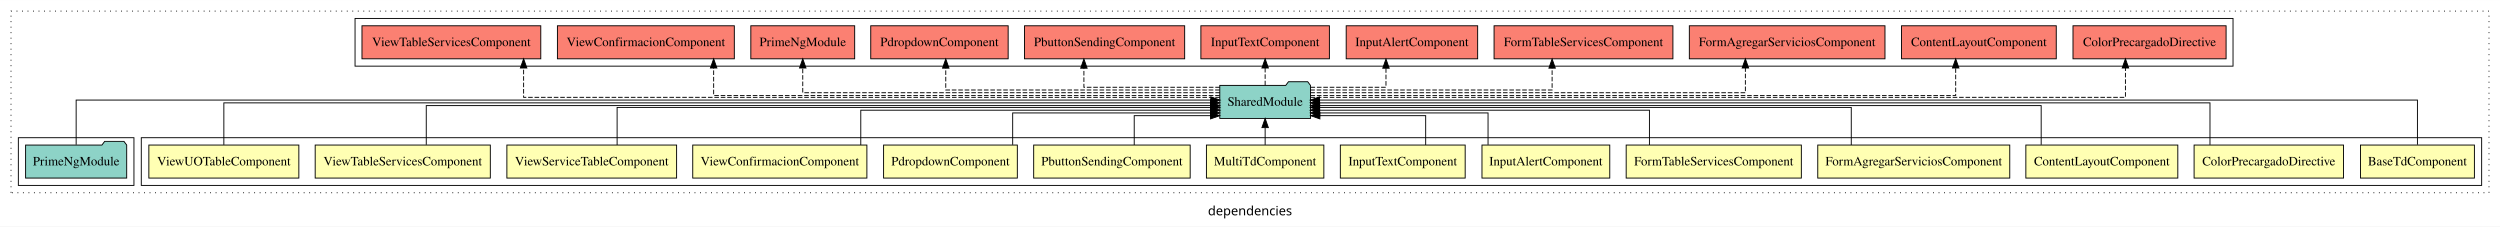
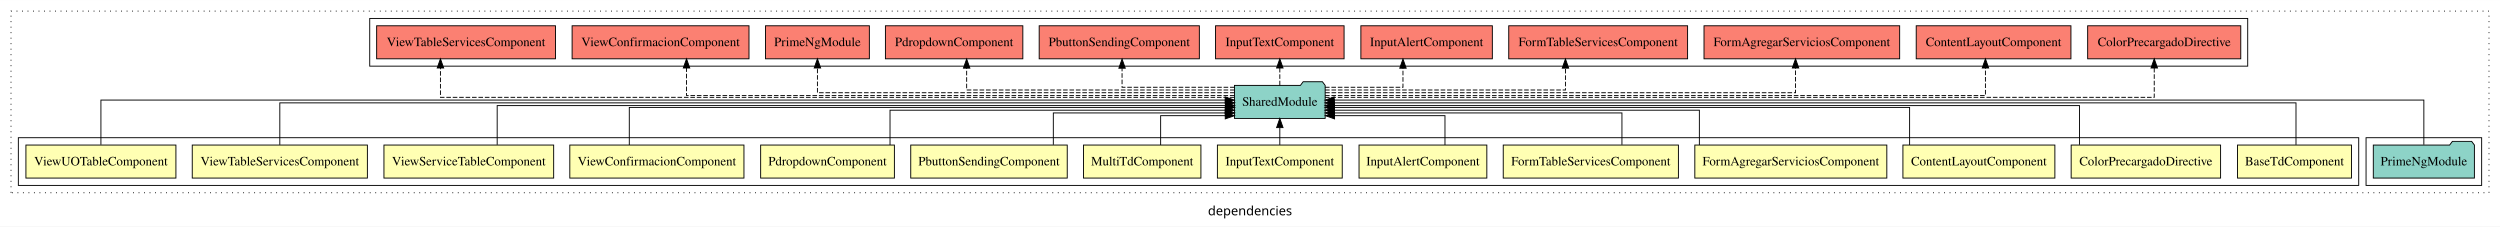
<svg xmlns="http://www.w3.org/2000/svg" width="2725pt" height="247pt" viewBox="0.00 0.00 2725.00 246.80">
  <g id="graph0" class="graph" transform="scale(1 1) rotate(0) translate(4 242.8)">
    <polygon fill="white" stroke="transparent" points="-4,4 -4,-242.8 2721,-242.8 2721,4 -4,4" />
    <text text-anchor="middle" x="1358.5" y="-8.2" font-family="sans-serif" font-size="14.00">dependencies</text>
    <g id="clust1" class="cluster">
      <polygon fill="none" stroke="black" stroke-dasharray="1,5" points="8,-32.8 8,-230.8 2709,-230.8 2709,-32.8 8,-32.8" />
    </g>
+     <g id="clust18" class="cluster">
+       <polygon fill="none" stroke="black" points="399,-170.8 399,-222.8 2446,-222.8 2446,-170.8 399,-170.8" />
+     </g>
+     <g id="clust17" class="cluster">
+       <polygon fill="none" stroke="black" points="2575,-40.8 2575,-92.8 2701,-92.8 2701,-40.8 2575,-40.8" />
+     </g>
    <g id="clust2" class="cluster">
-       <polygon fill="none" stroke="black" points="150,-40.8 150,-92.8 2701,-92.8 2701,-40.8 150,-40.8" />
-     </g>
-     <g id="clust17" class="cluster">
-       <polygon fill="none" stroke="black" points="16,-40.8 16,-92.8 142,-92.8 142,-40.8 16,-40.8" />
-     </g>
-     <g id="clust18" class="cluster">
-       <polygon fill="none" stroke="black" points="383,-170.8 383,-222.8 2430,-222.8 2430,-170.8 383,-170.8" />
+       <polygon fill="none" stroke="black" points="16,-40.8 16,-92.8 2567,-92.8 2567,-40.8 16,-40.8" />
    </g>
    <g id="node1" class="node">
-       <polygon fill="#ffffb3" stroke="black" points="2693.1,-84.8 2568.9,-84.8 2568.9,-48.8 2693.1,-48.8 2693.1,-84.8" />
-       <text text-anchor="middle" x="2631" y="-62.6" font-family="Times,serif" font-size="14.00">BaseTdComponent</text>
+       <polygon fill="#ffffb3" stroke="black" points="2559.1,-84.8 2434.9,-84.8 2434.9,-48.8 2559.1,-48.8 2559.1,-84.8" />
+       <text text-anchor="middle" x="2497" y="-62.6" font-family="Times,serif" font-size="14.00">BaseTdComponent</text>
    </g>
    <g id="node15" class="node">
-       <polygon fill="#8dd3c7" stroke="black" points="1424.43,-149.8 1421.43,-153.8 1400.43,-153.8 1397.43,-149.8 1325.57,-149.8 1325.57,-113.8 1424.43,-113.8 1424.43,-149.8" />
-       <text text-anchor="middle" x="1375" y="-127.6" font-family="Times,serif" font-size="14.00">SharedModule</text>
+       <polygon fill="#8dd3c7" stroke="black" points="1440.43,-149.8 1437.43,-153.8 1416.43,-153.8 1413.43,-149.8 1341.57,-149.8 1341.57,-113.8 1440.43,-113.8 1440.43,-149.8" />
+       <text text-anchor="middle" x="1391" y="-127.6" font-family="Times,serif" font-size="14.00">SharedModule</text>
    </g>
    <g id="edge1" class="edge">
-       <path fill="none" stroke="black" d="M2631,-85.11C2631,-104.95 2631,-133.8 2631,-133.8 2631,-133.8 1434.24,-133.8 1434.24,-133.8" />
-       <polygon fill="black" stroke="black" points="1434.24,-130.3 1424.24,-133.8 1434.24,-137.3 1434.24,-130.3" />
+       <path fill="none" stroke="black" d="M2498.63,-84.97C2498.63,-103.89 2498.63,-130.8 2498.63,-130.8 2498.63,-130.8 1450.38,-130.8 1450.38,-130.8" />
+       <polygon fill="black" stroke="black" points="1450.38,-127.3 1440.38,-130.8 1450.38,-134.3 1450.38,-127.3" />
    </g>
    <g id="node2" class="node">
-       <polygon fill="#ffffb3" stroke="black" points="2550.44,-84.8 2387.56,-84.8 2387.56,-48.8 2550.44,-48.8 2550.44,-84.8" />
-       <text text-anchor="middle" x="2469" y="-62.6" font-family="Times,serif" font-size="14.00">ColorPrecargadoDirective</text>
+       <polygon fill="#ffffb3" stroke="black" points="2416.44,-84.8 2253.56,-84.8 2253.56,-48.8 2416.44,-48.8 2416.44,-84.8" />
+       <text text-anchor="middle" x="2335" y="-62.6" font-family="Times,serif" font-size="14.00">ColorPrecargadoDirective</text>
    </g>
    <g id="edge2" class="edge">
-       <path fill="none" stroke="black" d="M2404.88,-84.97C2404.88,-103.89 2404.88,-130.8 2404.88,-130.8 2404.88,-130.8 1434.33,-130.8 1434.33,-130.8" />
-       <polygon fill="black" stroke="black" points="1434.33,-127.3 1424.33,-130.8 1434.33,-134.3 1434.33,-127.3" />
+       <path fill="none" stroke="black" d="M2262.66,-85.1C2262.66,-103.07 2262.66,-127.8 2262.66,-127.8 2262.66,-127.8 1450.36,-127.8 1450.36,-127.8" />
+       <polygon fill="black" stroke="black" points="1450.36,-124.3 1440.36,-127.8 1450.36,-131.3 1450.36,-124.3" />
    </g>
    <g id="node3" class="node">
-       <polygon fill="#ffffb3" stroke="black" points="2369.82,-84.8 2204.18,-84.8 2204.18,-48.8 2369.82,-48.8 2369.82,-84.8" />
-       <text text-anchor="middle" x="2287" y="-62.6" font-family="Times,serif" font-size="14.00">ContentLayoutComponent</text>
+       <polygon fill="#ffffb3" stroke="black" points="2235.82,-84.8 2070.18,-84.8 2070.18,-48.8 2235.82,-48.8 2235.82,-84.8" />
+       <text text-anchor="middle" x="2153" y="-62.6" font-family="Times,serif" font-size="14.00">ContentLayoutComponent</text>
    </g>
    <g id="edge3" class="edge">
-       <path fill="none" stroke="black" d="M2220.88,-85.1C2220.88,-103.07 2220.88,-127.8 2220.88,-127.8 2220.88,-127.8 1434.44,-127.8 1434.44,-127.8" />
-       <polygon fill="black" stroke="black" points="1434.44,-124.3 1424.44,-127.8 1434.44,-131.3 1434.44,-124.3" />
+       <path fill="none" stroke="black" d="M2077.47,-84.82C2077.47,-102.17 2077.47,-125.8 2077.47,-125.8 2077.47,-125.8 1450.37,-125.8 1450.37,-125.8" />
+       <polygon fill="black" stroke="black" points="1450.37,-122.3 1440.37,-125.8 1450.37,-129.3 1450.37,-122.3" />
    </g>
    <g id="node4" class="node">
-       <polygon fill="#ffffb3" stroke="black" points="2186.64,-84.8 1977.36,-84.8 1977.36,-48.8 2186.64,-48.8 2186.64,-84.8" />
-       <text text-anchor="middle" x="2082" y="-62.6" font-family="Times,serif" font-size="14.00">FormAgregarServiciosComponent</text>
+       <polygon fill="#ffffb3" stroke="black" points="2052.64,-84.8 1843.36,-84.8 1843.36,-48.8 2052.64,-48.8 2052.64,-84.8" />
+       <text text-anchor="middle" x="1948" y="-62.6" font-family="Times,serif" font-size="14.00">FormAgregarServiciosComponent</text>
    </g>
    <g id="edge4" class="edge">
-       <path fill="none" stroke="black" d="M2013.88,-84.82C2013.88,-102.17 2013.88,-125.8 2013.88,-125.8 2013.88,-125.8 1434.33,-125.8 1434.33,-125.8" />
-       <polygon fill="black" stroke="black" points="1434.33,-122.3 1424.33,-125.8 1434.33,-129.3 1434.33,-122.3" />
+       <path fill="none" stroke="black" d="M1848.31,-84.83C1848.31,-101.2 1848.31,-122.8 1848.31,-122.8 1848.31,-122.8 1450.37,-122.8 1450.37,-122.8" />
+       <polygon fill="black" stroke="black" points="1450.37,-119.3 1440.37,-122.8 1450.37,-126.3 1450.37,-119.3" />
    </g>
    <g id="node5" class="node">
-       <polygon fill="#ffffb3" stroke="black" points="1959.47,-84.8 1768.53,-84.8 1768.53,-48.8 1959.47,-48.8 1959.47,-84.8" />
-       <text text-anchor="middle" x="1864" y="-62.6" font-family="Times,serif" font-size="14.00">FormTableServicesComponent</text>
+       <polygon fill="#ffffb3" stroke="black" points="1825.47,-84.8 1634.53,-84.8 1634.53,-48.8 1825.47,-48.8 1825.47,-84.8" />
+       <text text-anchor="middle" x="1730" y="-62.6" font-family="Times,serif" font-size="14.00">FormTableServicesComponent</text>
    </g>
    <g id="edge5" class="edge">
-       <path fill="none" stroke="black" d="M1793.88,-84.83C1793.88,-101.2 1793.88,-122.8 1793.88,-122.8 1793.88,-122.8 1434.28,-122.8 1434.28,-122.8" />
-       <polygon fill="black" stroke="black" points="1434.28,-119.3 1424.28,-122.8 1434.28,-126.3 1434.28,-119.3" />
+       <path fill="none" stroke="black" d="M1763.91,-85.04C1763.91,-100.37 1763.91,-119.8 1763.91,-119.8 1763.91,-119.8 1450.52,-119.8 1450.52,-119.8" />
+       <polygon fill="black" stroke="black" points="1450.52,-116.3 1440.52,-119.8 1450.52,-123.3 1450.52,-116.3" />
    </g>
    <g id="node6" class="node">
-       <polygon fill="#ffffb3" stroke="black" points="1750.65,-84.8 1611.35,-84.8 1611.35,-48.8 1750.65,-48.8 1750.65,-84.8" />
-       <text text-anchor="middle" x="1681" y="-62.6" font-family="Times,serif" font-size="14.00">InputAlertComponent</text>
+       <polygon fill="#ffffb3" stroke="black" points="1616.65,-84.8 1477.35,-84.8 1477.35,-48.8 1616.65,-48.8 1616.65,-84.8" />
+       <text text-anchor="middle" x="1547" y="-62.6" font-family="Times,serif" font-size="14.00">InputAlertComponent</text>
    </g>
    <g id="edge6" class="edge">
-       <path fill="none" stroke="black" d="M1617.97,-85.04C1617.97,-100.37 1617.97,-119.8 1617.97,-119.8 1617.97,-119.8 1434.46,-119.8 1434.46,-119.8" />
-       <polygon fill="black" stroke="black" points="1434.46,-116.3 1424.46,-119.8 1434.46,-123.3 1434.46,-116.3" />
+       <path fill="none" stroke="black" d="M1571.02,-84.85C1571.02,-99.17 1571.02,-116.8 1571.02,-116.8 1571.02,-116.8 1450.67,-116.8 1450.67,-116.8" />
+       <polygon fill="black" stroke="black" points="1450.67,-113.3 1440.67,-116.8 1450.67,-120.3 1450.67,-113.3" />
    </g>
    <g id="node7" class="node">
-       <polygon fill="#ffffb3" stroke="black" points="1593.04,-84.8 1456.96,-84.8 1456.96,-48.8 1593.04,-48.8 1593.04,-84.8" />
-       <text text-anchor="middle" x="1525" y="-62.6" font-family="Times,serif" font-size="14.00">InputTextComponent</text>
+       <polygon fill="#ffffb3" stroke="black" points="1459.04,-84.8 1322.96,-84.8 1322.96,-48.8 1459.04,-48.8 1459.04,-84.8" />
+       <text text-anchor="middle" x="1391" y="-62.6" font-family="Times,serif" font-size="14.00">InputTextComponent</text>
    </g>
    <g id="edge7" class="edge">
-       <path fill="none" stroke="black" d="M1549.99,-84.85C1549.99,-99.17 1549.99,-116.8 1549.99,-116.8 1549.99,-116.8 1434.68,-116.8 1434.68,-116.8" />
-       <polygon fill="black" stroke="black" points="1434.68,-113.3 1424.68,-116.8 1434.68,-120.3 1434.68,-113.3" />
+       <path fill="none" stroke="black" d="M1391,-84.91C1391,-84.91 1391,-103.79 1391,-103.79" />
+       <polygon fill="black" stroke="black" points="1387.5,-103.79 1391,-113.79 1394.5,-103.79 1387.5,-103.79" />
    </g>
    <g id="node8" class="node">
-       <polygon fill="#ffffb3" stroke="black" points="1439,-84.8 1311,-84.8 1311,-48.8 1439,-48.8 1439,-84.8" />
-       <text text-anchor="middle" x="1375" y="-62.6" font-family="Times,serif" font-size="14.00">MultiTdComponent</text>
+       <polygon fill="#ffffb3" stroke="black" points="1305,-84.8 1177,-84.8 1177,-48.8 1305,-48.8 1305,-84.8" />
+       <text text-anchor="middle" x="1241" y="-62.6" font-family="Times,serif" font-size="14.00">MultiTdComponent</text>
    </g>
    <g id="edge8" class="edge">
-       <path fill="none" stroke="black" d="M1375,-84.91C1375,-84.91 1375,-103.79 1375,-103.79" />
-       <polygon fill="black" stroke="black" points="1371.5,-103.79 1375,-113.79 1378.5,-103.79 1371.5,-103.79" />
+       <path fill="none" stroke="black" d="M1261.1,-84.85C1261.1,-99.17 1261.1,-116.8 1261.1,-116.8 1261.1,-116.8 1331.52,-116.8 1331.52,-116.8" />
+       <polygon fill="black" stroke="black" points="1331.52,-120.3 1341.52,-116.8 1331.52,-113.3 1331.52,-120.3" />
    </g>
    <g id="node9" class="node">
-       <polygon fill="#ffffb3" stroke="black" points="1293.29,-84.8 1122.71,-84.8 1122.71,-48.8 1293.29,-48.8 1293.29,-84.8" />
-       <text text-anchor="middle" x="1208" y="-62.6" font-family="Times,serif" font-size="14.00">PbuttonSendingComponent</text>
+       <polygon fill="#ffffb3" stroke="black" points="1159.29,-84.8 988.71,-84.8 988.71,-48.8 1159.29,-48.8 1159.29,-84.8" />
+       <text text-anchor="middle" x="1074" y="-62.6" font-family="Times,serif" font-size="14.00">PbuttonSendingComponent</text>
    </g>
    <g id="edge9" class="edge">
-       <path fill="none" stroke="black" d="M1232.3,-84.85C1232.3,-99.17 1232.3,-116.8 1232.3,-116.8 1232.3,-116.8 1315.49,-116.8 1315.49,-116.8" />
-       <polygon fill="black" stroke="black" points="1315.49,-120.3 1325.49,-116.8 1315.49,-113.3 1315.49,-120.3" />
+       <path fill="none" stroke="black" d="M1144.12,-85.04C1144.12,-100.37 1144.12,-119.8 1144.12,-119.8 1144.12,-119.8 1331.63,-119.8 1331.63,-119.8" />
+       <polygon fill="black" stroke="black" points="1331.63,-123.3 1341.63,-119.8 1331.63,-116.3 1331.63,-123.3" />
    </g>
    <g id="node10" class="node">
-       <polygon fill="#ffffb3" stroke="black" points="1104.89,-84.8 959.11,-84.8 959.11,-48.8 1104.89,-48.8 1104.89,-84.8" />
-       <text text-anchor="middle" x="1032" y="-62.6" font-family="Times,serif" font-size="14.00">PdropdownComponent</text>
+       <polygon fill="#ffffb3" stroke="black" points="970.89,-84.8 825.11,-84.8 825.11,-48.8 970.89,-48.8 970.89,-84.8" />
+       <text text-anchor="middle" x="898" y="-62.6" font-family="Times,serif" font-size="14.00">PdropdownComponent</text>
    </g>
    <g id="edge10" class="edge">
-       <path fill="none" stroke="black" d="M1099.82,-85.04C1099.82,-100.37 1099.82,-119.8 1099.82,-119.8 1099.82,-119.8 1315.49,-119.8 1315.49,-119.8" />
-       <polygon fill="black" stroke="black" points="1315.49,-123.3 1325.49,-119.8 1315.49,-116.3 1315.49,-123.3" />
+       <path fill="none" stroke="black" d="M966.12,-84.83C966.12,-101.2 966.12,-122.8 966.12,-122.8 966.12,-122.8 1331.43,-122.8 1331.43,-122.8" />
+       <polygon fill="black" stroke="black" points="1331.43,-126.3 1341.43,-122.8 1331.43,-119.3 1331.43,-126.3" />
    </g>
    <g id="node11" class="node">
-       <polygon fill="#ffffb3" stroke="black" points="940.91,-84.8 751.09,-84.8 751.09,-48.8 940.91,-48.8 940.91,-84.8" />
-       <text text-anchor="middle" x="846" y="-62.6" font-family="Times,serif" font-size="14.00">ViewConfirmacionComponent</text>
+       <polygon fill="#ffffb3" stroke="black" points="806.91,-84.8 617.09,-84.8 617.09,-48.8 806.91,-48.8 806.91,-84.8" />
+       <text text-anchor="middle" x="712" y="-62.6" font-family="Times,serif" font-size="14.00">ViewConfirmacionComponent</text>
    </g>
    <g id="edge11" class="edge">
-       <path fill="none" stroke="black" d="M934.25,-84.83C934.25,-101.2 934.25,-122.8 934.25,-122.8 934.25,-122.8 1315.72,-122.8 1315.72,-122.8" />
-       <polygon fill="black" stroke="black" points="1315.72,-126.3 1325.72,-122.8 1315.72,-119.3 1315.72,-126.3" />
+       <path fill="none" stroke="black" d="M681.93,-84.82C681.93,-102.17 681.93,-125.8 681.93,-125.8 681.93,-125.8 1331.7,-125.8 1331.7,-125.8" />
+       <polygon fill="black" stroke="black" points="1331.7,-129.3 1341.7,-125.8 1331.7,-122.3 1331.7,-129.3" />
    </g>
    <g id="node12" class="node">
-       <polygon fill="#ffffb3" stroke="black" points="733.5,-84.8 548.5,-84.8 548.5,-48.8 733.5,-48.8 733.5,-84.8" />
-       <text text-anchor="middle" x="641" y="-62.6" font-family="Times,serif" font-size="14.00">ViewServiceTableComponent</text>
+       <polygon fill="#ffffb3" stroke="black" points="599.5,-84.8 414.5,-84.8 414.5,-48.8 599.5,-48.8 599.5,-84.8" />
+       <text text-anchor="middle" x="507" y="-62.6" font-family="Times,serif" font-size="14.00">ViewServiceTableComponent</text>
    </g>
    <g id="edge12" class="edge">
-       <path fill="none" stroke="black" d="M668.65,-84.82C668.65,-102.17 668.65,-125.8 668.65,-125.8 668.65,-125.8 1315.61,-125.8 1315.61,-125.8" />
-       <polygon fill="black" stroke="black" points="1315.61,-129.3 1325.61,-125.8 1315.61,-122.3 1315.61,-129.3" />
+       <path fill="none" stroke="black" d="M537.92,-85.1C537.92,-103.07 537.92,-127.8 537.92,-127.8 537.92,-127.8 1331.76,-127.8 1331.76,-127.8" />
+       <polygon fill="black" stroke="black" points="1331.76,-131.3 1341.76,-127.8 1331.76,-124.3 1331.76,-131.3" />
    </g>
    <g id="node13" class="node">
-       <polygon fill="#ffffb3" stroke="black" points="530.45,-84.8 339.55,-84.8 339.55,-48.8 530.45,-48.8 530.45,-84.8" />
-       <text text-anchor="middle" x="435" y="-62.6" font-family="Times,serif" font-size="14.00">ViewTableServicesComponent</text>
+       <polygon fill="#ffffb3" stroke="black" points="396.45,-84.8 205.55,-84.8 205.55,-48.8 396.45,-48.8 396.45,-84.8" />
+       <text text-anchor="middle" x="301" y="-62.6" font-family="Times,serif" font-size="14.00">ViewTableServicesComponent</text>
    </g>
    <g id="edge13" class="edge">
-       <path fill="none" stroke="black" d="M460.62,-85.1C460.62,-103.07 460.62,-127.8 460.62,-127.8 460.62,-127.8 1315.52,-127.8 1315.52,-127.8" />
-       <polygon fill="black" stroke="black" points="1315.52,-131.3 1325.52,-127.8 1315.51,-124.3 1315.52,-131.3" />
+       <path fill="none" stroke="black" d="M301,-84.97C301,-103.89 301,-130.8 301,-130.8 301,-130.8 1331.69,-130.8 1331.69,-130.8" />
+       <polygon fill="black" stroke="black" points="1331.69,-134.3 1341.69,-130.8 1331.69,-127.3 1331.69,-134.3" />
    </g>
    <g id="node14" class="node">
-       <polygon fill="#ffffb3" stroke="black" points="321.75,-84.8 158.25,-84.8 158.25,-48.8 321.75,-48.8 321.75,-84.8" />
-       <text text-anchor="middle" x="240" y="-62.6" font-family="Times,serif" font-size="14.00">ViewUOTableComponent</text>
+       <polygon fill="#ffffb3" stroke="black" points="187.75,-84.8 24.25,-84.8 24.25,-48.8 187.75,-48.8 187.75,-84.8" />
+       <text text-anchor="middle" x="106" y="-62.6" font-family="Times,serif" font-size="14.00">ViewUOTableComponent</text>
    </g>
    <g id="edge14" class="edge">
-       <path fill="none" stroke="black" d="M240,-84.97C240,-103.89 240,-130.8 240,-130.8 240,-130.8 1315.5,-130.8 1315.5,-130.8" />
-       <polygon fill="black" stroke="black" points="1315.5,-134.3 1325.5,-130.8 1315.5,-127.3 1315.5,-134.3" />
+       <path fill="none" stroke="black" d="M106,-85.11C106,-104.95 106,-133.8 106,-133.8 106,-133.8 1331.41,-133.8 1331.41,-133.8" />
+       <polygon fill="black" stroke="black" points="1331.41,-137.3 1341.41,-133.8 1331.41,-130.3 1331.41,-137.3" />
    </g>
    <g id="node17" class="node">
-       <polygon fill="#fb8072" stroke="black" points="2422.44,-214.8 2255.56,-214.8 2255.56,-178.8 2422.44,-178.8 2422.44,-214.8" />
-       <text text-anchor="middle" x="2339" y="-192.6" font-family="Times,serif" font-size="14.00">ColorPrecargadoDirective </text>
+       <polygon fill="#fb8072" stroke="black" points="2438.44,-214.8 2271.56,-214.8 2271.56,-178.8 2438.44,-178.8 2438.44,-214.8" />
+       <text text-anchor="middle" x="2355" y="-192.6" font-family="Times,serif" font-size="14.00">ColorPrecargadoDirective </text>
    </g>
    <g id="edge16" class="edge">
-       <path fill="none" stroke="black" stroke-dasharray="5,2" d="M1424.42,-136.8C1617.83,-136.8 2312.72,-136.8 2312.72,-136.8 2312.72,-136.8 2312.72,-168.8 2312.72,-168.8" />
-       <polygon fill="black" stroke="black" points="2309.22,-168.8 2312.72,-178.8 2316.22,-168.8 2309.22,-168.8" />
+       <path fill="none" stroke="black" stroke-dasharray="5,2" d="M1440.24,-136.8C1635.41,-136.8 2344.12,-136.8 2344.12,-136.8 2344.12,-136.8 2344.12,-168.8 2344.12,-168.8" />
+       <polygon fill="black" stroke="black" points="2340.63,-168.8 2344.12,-178.8 2347.63,-168.8 2340.63,-168.8" />
    </g>
    <g id="node18" class="node">
-       <polygon fill="#fb8072" stroke="black" points="2237.32,-214.8 2068.68,-214.8 2068.68,-178.8 2237.32,-178.8 2237.32,-214.8" />
-       <text text-anchor="middle" x="2153" y="-192.6" font-family="Times,serif" font-size="14.00">ContentLayoutComponent </text>
+       <polygon fill="#fb8072" stroke="black" points="2253.32,-214.8 2084.68,-214.8 2084.68,-178.8 2253.32,-178.8 2253.32,-214.8" />
+       <text text-anchor="middle" x="2169" y="-192.6" font-family="Times,serif" font-size="14.00">ContentLayoutComponent </text>
    </g>
    <g id="edge17" class="edge">
-       <path fill="none" stroke="black" stroke-dasharray="5,2" d="M1424.39,-138.8C1591.84,-138.8 2127.7,-138.8 2127.7,-138.8 2127.7,-138.8 2127.7,-168.77 2127.7,-168.77" />
-       <polygon fill="black" stroke="black" points="2124.2,-168.77 2127.7,-178.77 2131.2,-168.77 2124.2,-168.77" />
+       <path fill="none" stroke="black" stroke-dasharray="5,2" d="M1440.28,-138.8C1610.04,-138.8 2160.12,-138.8 2160.12,-138.8 2160.12,-138.8 2160.12,-168.77 2160.12,-168.77" />
+       <polygon fill="black" stroke="black" points="2156.63,-168.77 2160.12,-178.77 2163.63,-168.77 2156.63,-168.77" />
    </g>
    <g id="node19" class="node">
-       <polygon fill="#fb8072" stroke="black" points="2050.63,-214.8 1837.37,-214.8 1837.37,-178.8 2050.63,-178.8 2050.63,-214.8" />
-       <text text-anchor="middle" x="1944" y="-192.6" font-family="Times,serif" font-size="14.00">FormAgregarServiciosComponent </text>
+       <polygon fill="#fb8072" stroke="black" points="2066.63,-214.8 1853.37,-214.8 1853.37,-178.8 2066.63,-178.8 2066.63,-214.8" />
+       <text text-anchor="middle" x="1960" y="-192.6" font-family="Times,serif" font-size="14.00">FormAgregarServiciosComponent </text>
    </g>
    <g id="edge18" class="edge">
-       <path fill="none" stroke="black" stroke-dasharray="5,2" d="M1424.25,-141.8C1554.55,-141.8 1898.46,-141.8 1898.46,-141.8 1898.46,-141.8 1898.46,-168.79 1898.46,-168.79" />
-       <polygon fill="black" stroke="black" points="1894.96,-168.79 1898.46,-178.79 1901.96,-168.79 1894.96,-168.79" />
+       <path fill="none" stroke="black" stroke-dasharray="5,2" d="M1440.39,-141.8C1577.56,-141.8 1953.12,-141.8 1953.12,-141.8 1953.12,-141.8 1953.12,-168.79 1953.12,-168.79" />
+       <polygon fill="black" stroke="black" points="1949.63,-168.79 1953.12,-178.79 1956.63,-168.79 1949.63,-168.79" />
    </g>
    <g id="node20" class="node">
-       <polygon fill="#fb8072" stroke="black" points="1819.47,-214.8 1624.53,-214.8 1624.53,-178.8 1819.47,-178.8 1819.47,-214.8" />
-       <text text-anchor="middle" x="1722" y="-192.6" font-family="Times,serif" font-size="14.00">FormTableServicesComponent </text>
+       <polygon fill="#fb8072" stroke="black" points="1835.47,-214.8 1640.53,-214.8 1640.53,-178.8 1835.47,-178.8 1835.47,-214.8" />
+       <text text-anchor="middle" x="1738" y="-192.6" font-family="Times,serif" font-size="14.00">FormTableServicesComponent </text>
    </g>
    <g id="edge19" class="edge">
-       <path fill="none" stroke="black" stroke-dasharray="5,2" d="M1424.22,-144.8C1512.31,-144.8 1687.8,-144.8 1687.8,-144.8 1687.8,-144.8 1687.8,-168.61 1687.8,-168.61" />
-       <polygon fill="black" stroke="black" points="1684.3,-168.61 1687.8,-178.61 1691.3,-168.61 1684.3,-168.61" />
+       <path fill="none" stroke="black" stroke-dasharray="5,2" d="M1440.33,-144.8C1528.12,-144.8 1702.34,-144.8 1702.34,-144.8 1702.34,-144.8 1702.34,-168.61 1702.34,-168.61" />
+       <polygon fill="black" stroke="black" points="1698.84,-168.61 1702.34,-178.61 1705.84,-168.61 1698.84,-168.61" />
    </g>
    <g id="node21" class="node">
-       <polygon fill="#fb8072" stroke="black" points="1606.65,-214.8 1463.35,-214.8 1463.35,-178.8 1606.65,-178.8 1606.65,-214.8" />
-       <text text-anchor="middle" x="1535" y="-192.6" font-family="Times,serif" font-size="14.00">InputAlertComponent </text>
+       <polygon fill="#fb8072" stroke="black" points="1622.65,-214.8 1479.35,-214.8 1479.35,-178.8 1622.65,-178.8 1622.65,-214.8" />
+       <text text-anchor="middle" x="1551" y="-192.6" font-family="Times,serif" font-size="14.00">InputAlertComponent </text>
    </g>
    <g id="edge20" class="edge">
-       <path fill="none" stroke="black" stroke-dasharray="5,2" d="M1424.42,-147.8C1461.79,-147.8 1506.71,-147.8 1506.71,-147.8 1506.71,-147.8 1506.71,-168.55 1506.71,-168.55" />
-       <polygon fill="black" stroke="black" points="1503.21,-168.55 1506.71,-178.55 1510.21,-168.55 1503.21,-168.55" />
+       <path fill="none" stroke="black" stroke-dasharray="5,2" d="M1440.22,-147.8C1478.53,-147.8 1525.23,-147.8 1525.23,-147.8 1525.23,-147.8 1525.23,-168.55 1525.23,-168.55" />
+       <polygon fill="black" stroke="black" points="1521.73,-168.55 1525.23,-178.55 1528.73,-168.55 1521.73,-168.55" />
    </g>
    <g id="node22" class="node">
-       <polygon fill="#fb8072" stroke="black" points="1445.04,-214.8 1304.96,-214.8 1304.96,-178.8 1445.04,-178.8 1445.04,-214.8" />
-       <text text-anchor="middle" x="1375" y="-192.6" font-family="Times,serif" font-size="14.00">InputTextComponent </text>
+       <polygon fill="#fb8072" stroke="black" points="1461.04,-214.8 1320.96,-214.8 1320.96,-178.8 1461.04,-178.8 1461.04,-214.8" />
+       <text text-anchor="middle" x="1391" y="-192.6" font-family="Times,serif" font-size="14.00">InputTextComponent </text>
    </g>
    <g id="edge21" class="edge">
-       <path fill="none" stroke="black" stroke-dasharray="5,2" d="M1375,-149.91C1375,-149.91 1375,-168.79 1375,-168.79" />
-       <polygon fill="black" stroke="black" points="1371.5,-168.79 1375,-178.79 1378.5,-168.79 1371.5,-168.79" />
+       <path fill="none" stroke="black" stroke-dasharray="5,2" d="M1391,-149.91C1391,-149.91 1391,-168.79 1391,-168.79" />
+       <polygon fill="black" stroke="black" points="1387.5,-168.79 1391,-178.79 1394.5,-168.79 1387.5,-168.79" />
    </g>
    <g id="node23" class="node">
-       <polygon fill="#fb8072" stroke="black" points="1287.29,-214.8 1112.71,-214.8 1112.71,-178.8 1287.29,-178.8 1287.29,-214.8" />
-       <text text-anchor="middle" x="1200" y="-192.6" font-family="Times,serif" font-size="14.00">PbuttonSendingComponent </text>
+       <polygon fill="#fb8072" stroke="black" points="1303.29,-214.8 1128.71,-214.8 1128.71,-178.8 1303.29,-178.8 1303.29,-214.8" />
+       <text text-anchor="middle" x="1216" y="-192.6" font-family="Times,serif" font-size="14.00">PbuttonSendingComponent </text>
    </g>
    <g id="edge22" class="edge">
-       <path fill="none" stroke="black" stroke-dasharray="5,2" d="M1325.66,-147.8C1267.15,-147.8 1177.45,-147.8 1177.45,-147.8 1177.45,-147.8 1177.45,-168.55 1177.45,-168.55" />
-       <polygon fill="black" stroke="black" points="1173.95,-168.55 1177.45,-178.55 1180.95,-168.55 1173.95,-168.55" />
+       <path fill="none" stroke="black" stroke-dasharray="5,2" d="M1341.73,-147.8C1290.91,-147.8 1219.05,-147.8 1219.05,-147.8 1219.05,-147.8 1219.05,-168.55 1219.05,-168.55" />
+       <polygon fill="black" stroke="black" points="1215.55,-168.55 1219.05,-178.55 1222.55,-168.55 1215.55,-168.55" />
    </g>
    <g id="node24" class="node">
-       <polygon fill="#fb8072" stroke="black" points="1094.89,-214.8 945.11,-214.8 945.11,-178.8 1094.89,-178.8 1094.89,-214.8" />
-       <text text-anchor="middle" x="1020" y="-192.6" font-family="Times,serif" font-size="14.00">PdropdownComponent </text>
+       <polygon fill="#fb8072" stroke="black" points="1110.89,-214.8 961.11,-214.8 961.11,-178.8 1110.89,-178.8 1110.89,-214.8" />
+       <text text-anchor="middle" x="1036" y="-192.6" font-family="Times,serif" font-size="14.00">PdropdownComponent </text>
    </g>
    <g id="edge23" class="edge">
-       <path fill="none" stroke="black" stroke-dasharray="5,2" d="M1325.49,-144.8C1229.38,-144.8 1026.88,-144.8 1026.88,-144.8 1026.88,-144.8 1026.88,-168.61 1026.88,-168.61" />
-       <polygon fill="black" stroke="black" points="1023.38,-168.61 1026.88,-178.61 1030.38,-168.61 1023.38,-168.61" />
+       <path fill="none" stroke="black" stroke-dasharray="5,2" d="M1341.73,-144.8C1247.2,-144.8 1049.65,-144.8 1049.65,-144.8 1049.65,-144.8 1049.65,-168.61 1049.65,-168.61" />
+       <polygon fill="black" stroke="black" points="1046.15,-168.61 1049.65,-178.61 1053.15,-168.61 1046.15,-168.61" />
    </g>
    <g id="node25" class="node">
-       <polygon fill="#fb8072" stroke="black" points="927.6,-214.8 814.4,-214.8 814.4,-178.8 927.6,-178.8 927.6,-214.8" />
-       <text text-anchor="middle" x="871" y="-192.6" font-family="Times,serif" font-size="14.00">PrimeNgModule </text>
+       <polygon fill="#fb8072" stroke="black" points="943.6,-214.8 830.4,-214.8 830.4,-178.8 943.6,-178.8 943.6,-214.8" />
+       <text text-anchor="middle" x="887" y="-192.6" font-family="Times,serif" font-size="14.00">PrimeNgModule </text>
    </g>
    <g id="edge24" class="edge">
-       <path fill="none" stroke="black" stroke-dasharray="5,2" d="M1325.76,-141.8C1198.94,-141.8 871,-141.8 871,-141.8 871,-141.8 871,-168.79 871,-168.79" />
-       <polygon fill="black" stroke="black" points="867.5,-168.79 871,-178.79 874.5,-168.79 867.5,-168.79" />
+       <path fill="none" stroke="black" stroke-dasharray="5,2" d="M1341.76,-141.8C1214.94,-141.8 887,-141.8 887,-141.8 887,-141.8 887,-168.79 887,-168.79" />
+       <polygon fill="black" stroke="black" points="883.5,-168.79 887,-178.79 890.5,-168.79 883.5,-168.79" />
    </g>
    <g id="node26" class="node">
-       <polygon fill="#fb8072" stroke="black" points="796.41,-214.8 603.59,-214.8 603.59,-178.8 796.41,-178.8 796.41,-214.8" />
-       <text text-anchor="middle" x="700" y="-192.6" font-family="Times,serif" font-size="14.00">ViewConfirmacionComponent </text>
+       <polygon fill="#fb8072" stroke="black" points="812.41,-214.8 619.59,-214.8 619.59,-178.8 812.41,-178.8 812.41,-214.8" />
+       <text text-anchor="middle" x="716" y="-192.6" font-family="Times,serif" font-size="14.00">ViewConfirmacionComponent </text>
    </g>
    <g id="edge25" class="edge">
-       <path fill="none" stroke="black" stroke-dasharray="5,2" d="M1325.55,-138.8C1181.76,-138.8 773.88,-138.8 773.88,-138.8 773.88,-138.8 773.88,-168.77 773.88,-168.77" />
-       <polygon fill="black" stroke="black" points="770.38,-168.77 773.88,-178.77 777.38,-168.77 770.38,-168.77" />
+       <path fill="none" stroke="black" stroke-dasharray="5,2" d="M1341.6,-138.8C1190.43,-138.8 744.32,-138.8 744.32,-138.8 744.32,-138.8 744.32,-168.77 744.32,-168.77" />
+       <polygon fill="black" stroke="black" points="740.82,-168.77 744.32,-178.77 747.82,-168.77 740.82,-168.77" />
    </g>
    <g id="node27" class="node">
-       <polygon fill="#fb8072" stroke="black" points="585.45,-214.8 390.55,-214.8 390.55,-178.8 585.45,-178.8 585.45,-214.8" />
-       <text text-anchor="middle" x="488" y="-192.6" font-family="Times,serif" font-size="14.00">ViewTableServicesComponent </text>
+       <polygon fill="#fb8072" stroke="black" points="601.45,-214.8 406.55,-214.8 406.55,-178.8 601.45,-178.8 601.45,-214.8" />
+       <text text-anchor="middle" x="504" y="-192.6" font-family="Times,serif" font-size="14.00">ViewTableServicesComponent </text>
    </g>
    <g id="edge26" class="edge">
-       <path fill="none" stroke="black" stroke-dasharray="5,2" d="M1325.66,-136.8C1150.17,-136.8 566.74,-136.8 566.74,-136.8 566.74,-136.8 566.74,-168.8 566.74,-168.8" />
-       <polygon fill="black" stroke="black" points="563.24,-168.8 566.74,-178.8 570.24,-168.8 563.24,-168.8" />
+       <path fill="none" stroke="black" stroke-dasharray="5,2" d="M1341.49,-136.8C1151,-136.8 476.08,-136.8 476.08,-136.8 476.08,-136.8 476.08,-168.8 476.08,-168.8" />
+       <polygon fill="black" stroke="black" points="472.58,-168.8 476.08,-178.8 479.58,-168.8 472.58,-168.8" />
    </g>
    <g id="node16" class="node">
-       <polygon fill="#8dd3c7" stroke="black" points="134.1,-84.8 131.1,-88.8 110.1,-88.8 107.1,-84.8 23.9,-84.8 23.9,-48.8 134.1,-48.8 134.1,-84.8" />
-       <text text-anchor="middle" x="79" y="-62.6" font-family="Times,serif" font-size="14.00">PrimeNgModule</text>
+       <polygon fill="#8dd3c7" stroke="black" points="2693.1,-84.8 2690.1,-88.8 2669.1,-88.8 2666.1,-84.8 2582.9,-84.8 2582.9,-48.8 2693.1,-48.8 2693.1,-84.8" />
+       <text text-anchor="middle" x="2638" y="-62.6" font-family="Times,serif" font-size="14.00">PrimeNgModule</text>
    </g>
    <g id="edge15" class="edge">
-       <path fill="none" stroke="black" d="M79,-85.11C79,-104.95 79,-133.8 79,-133.8 79,-133.8 1315.78,-133.8 1315.78,-133.8" />
-       <polygon fill="black" stroke="black" points="1315.78,-137.3 1325.78,-133.8 1315.78,-130.3 1315.78,-137.3" />
+       <path fill="none" stroke="black" d="M2638,-85.11C2638,-104.95 2638,-133.8 2638,-133.8 2638,-133.8 1450.27,-133.8 1450.27,-133.8" />
+       <polygon fill="black" stroke="black" points="1450.27,-130.3 1440.27,-133.8 1450.27,-137.3 1450.27,-130.3" />
    </g>
  </g>
</svg>
